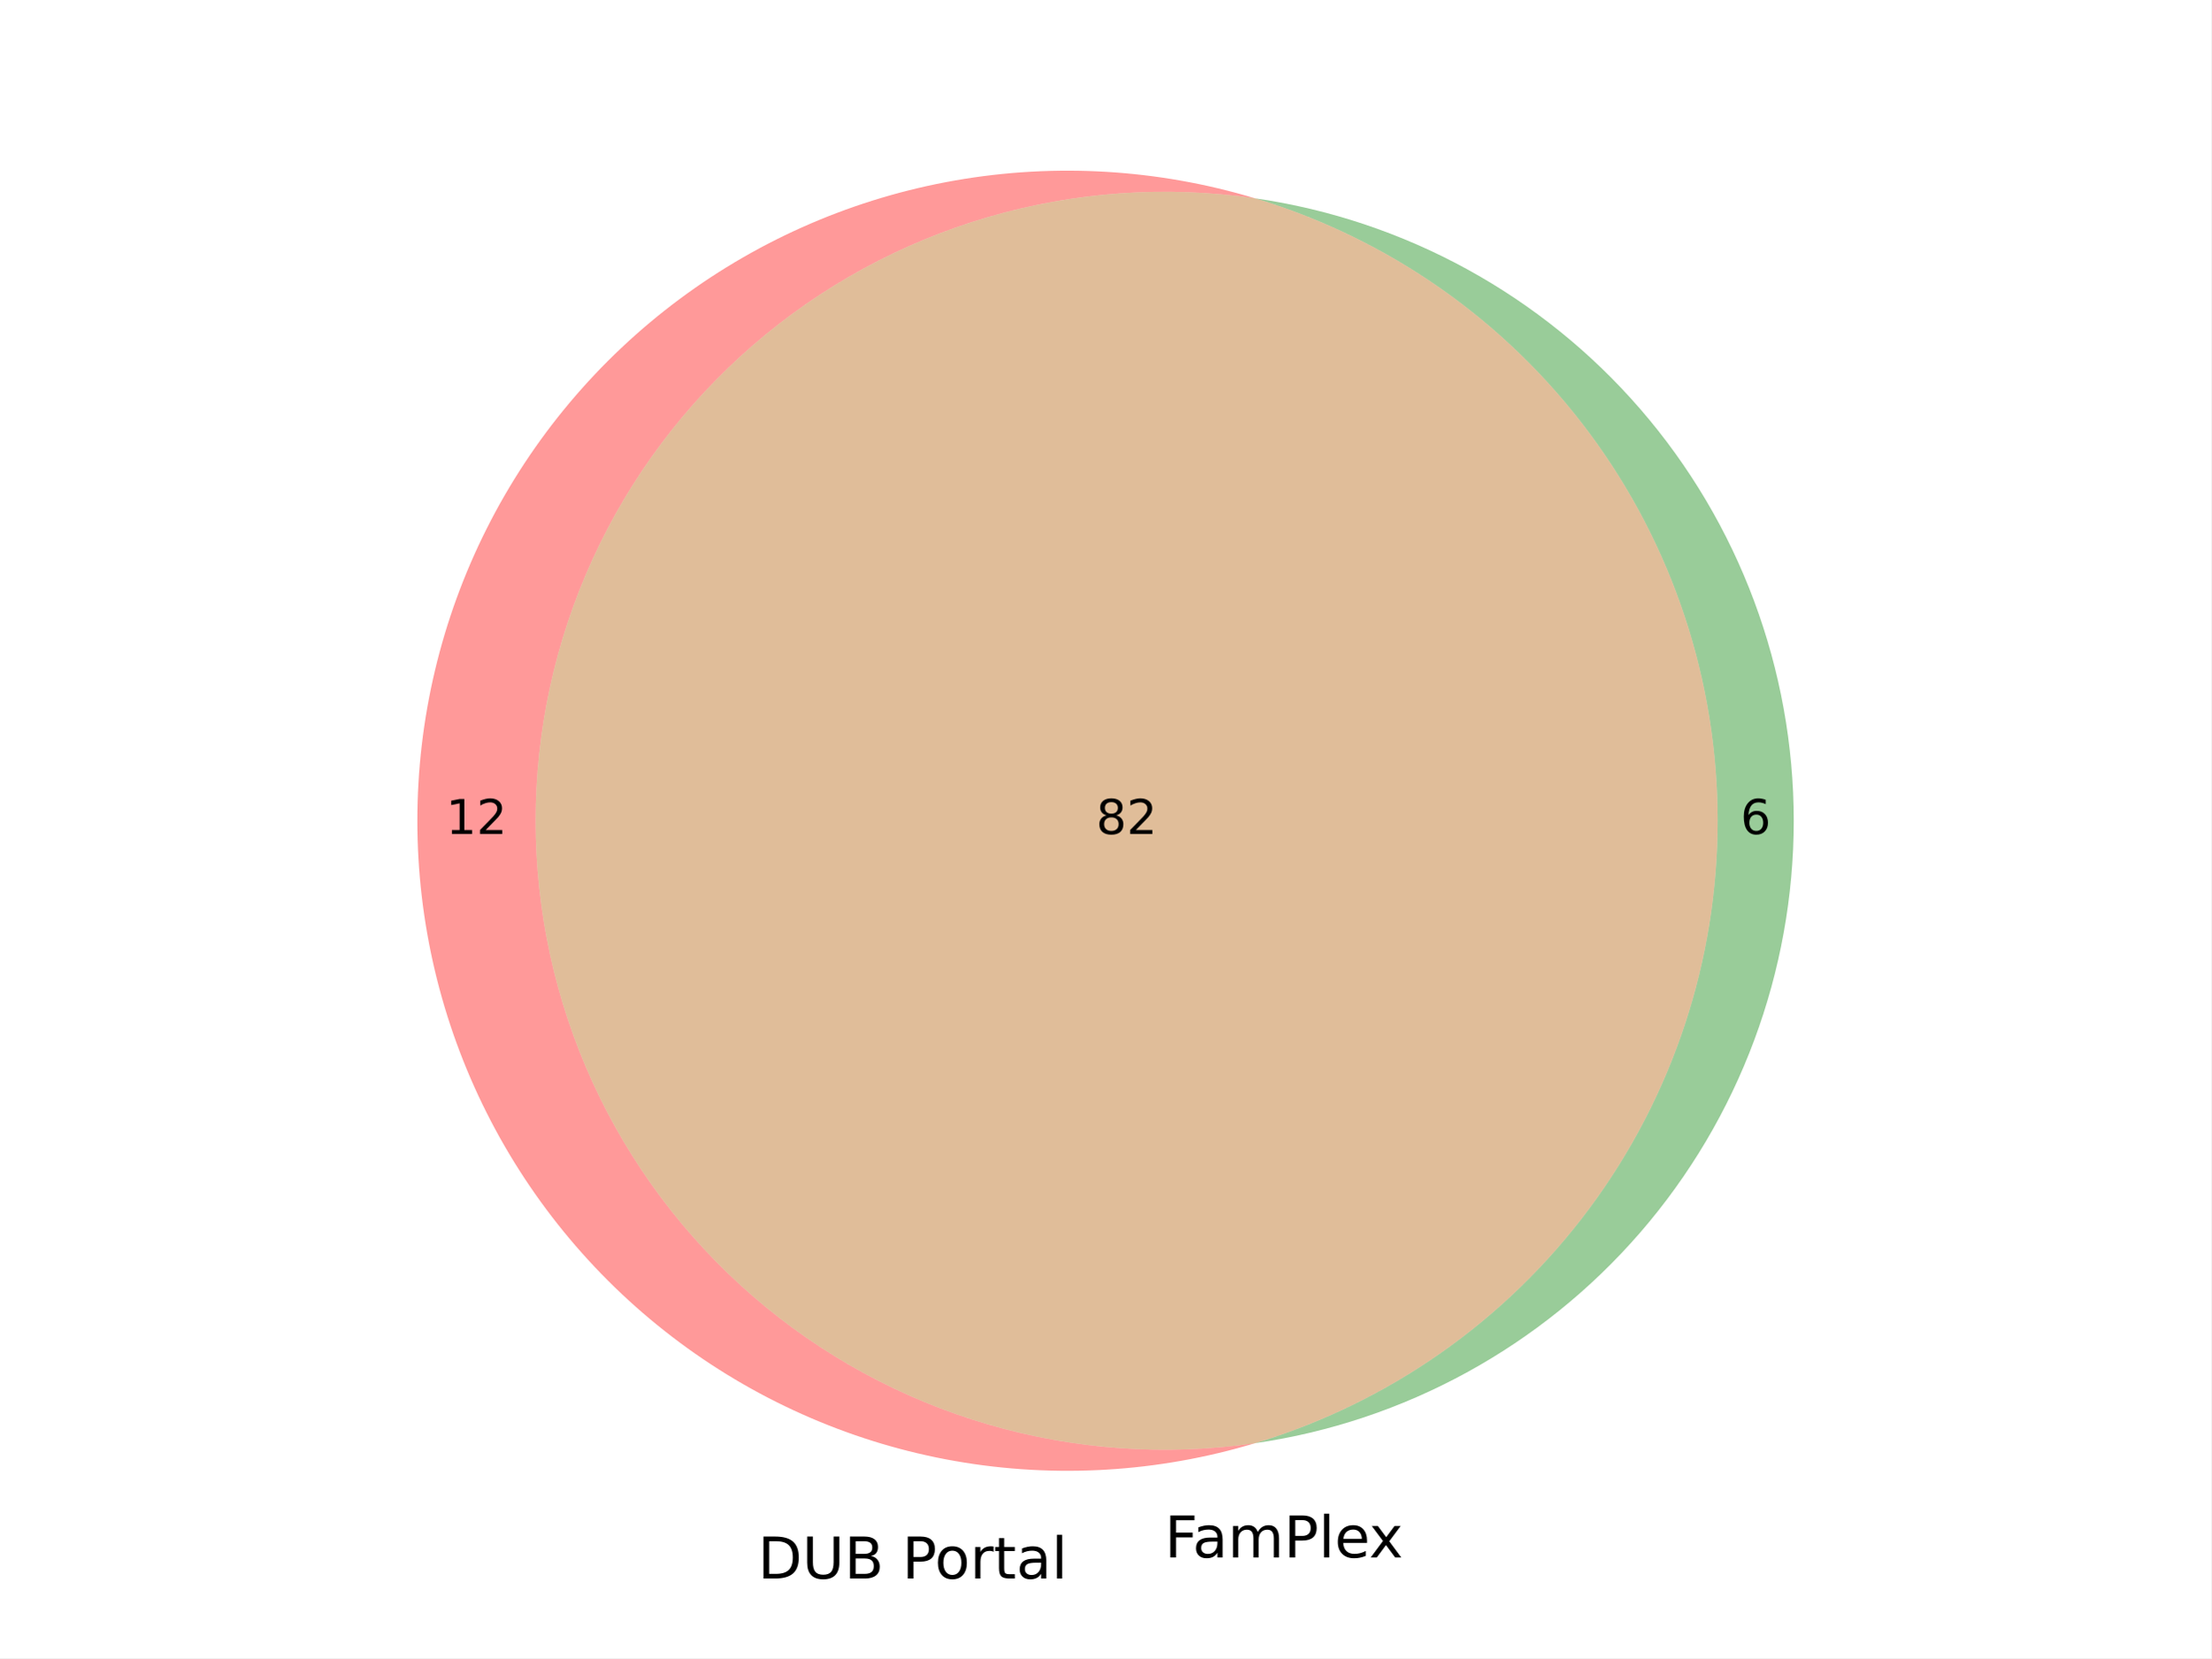
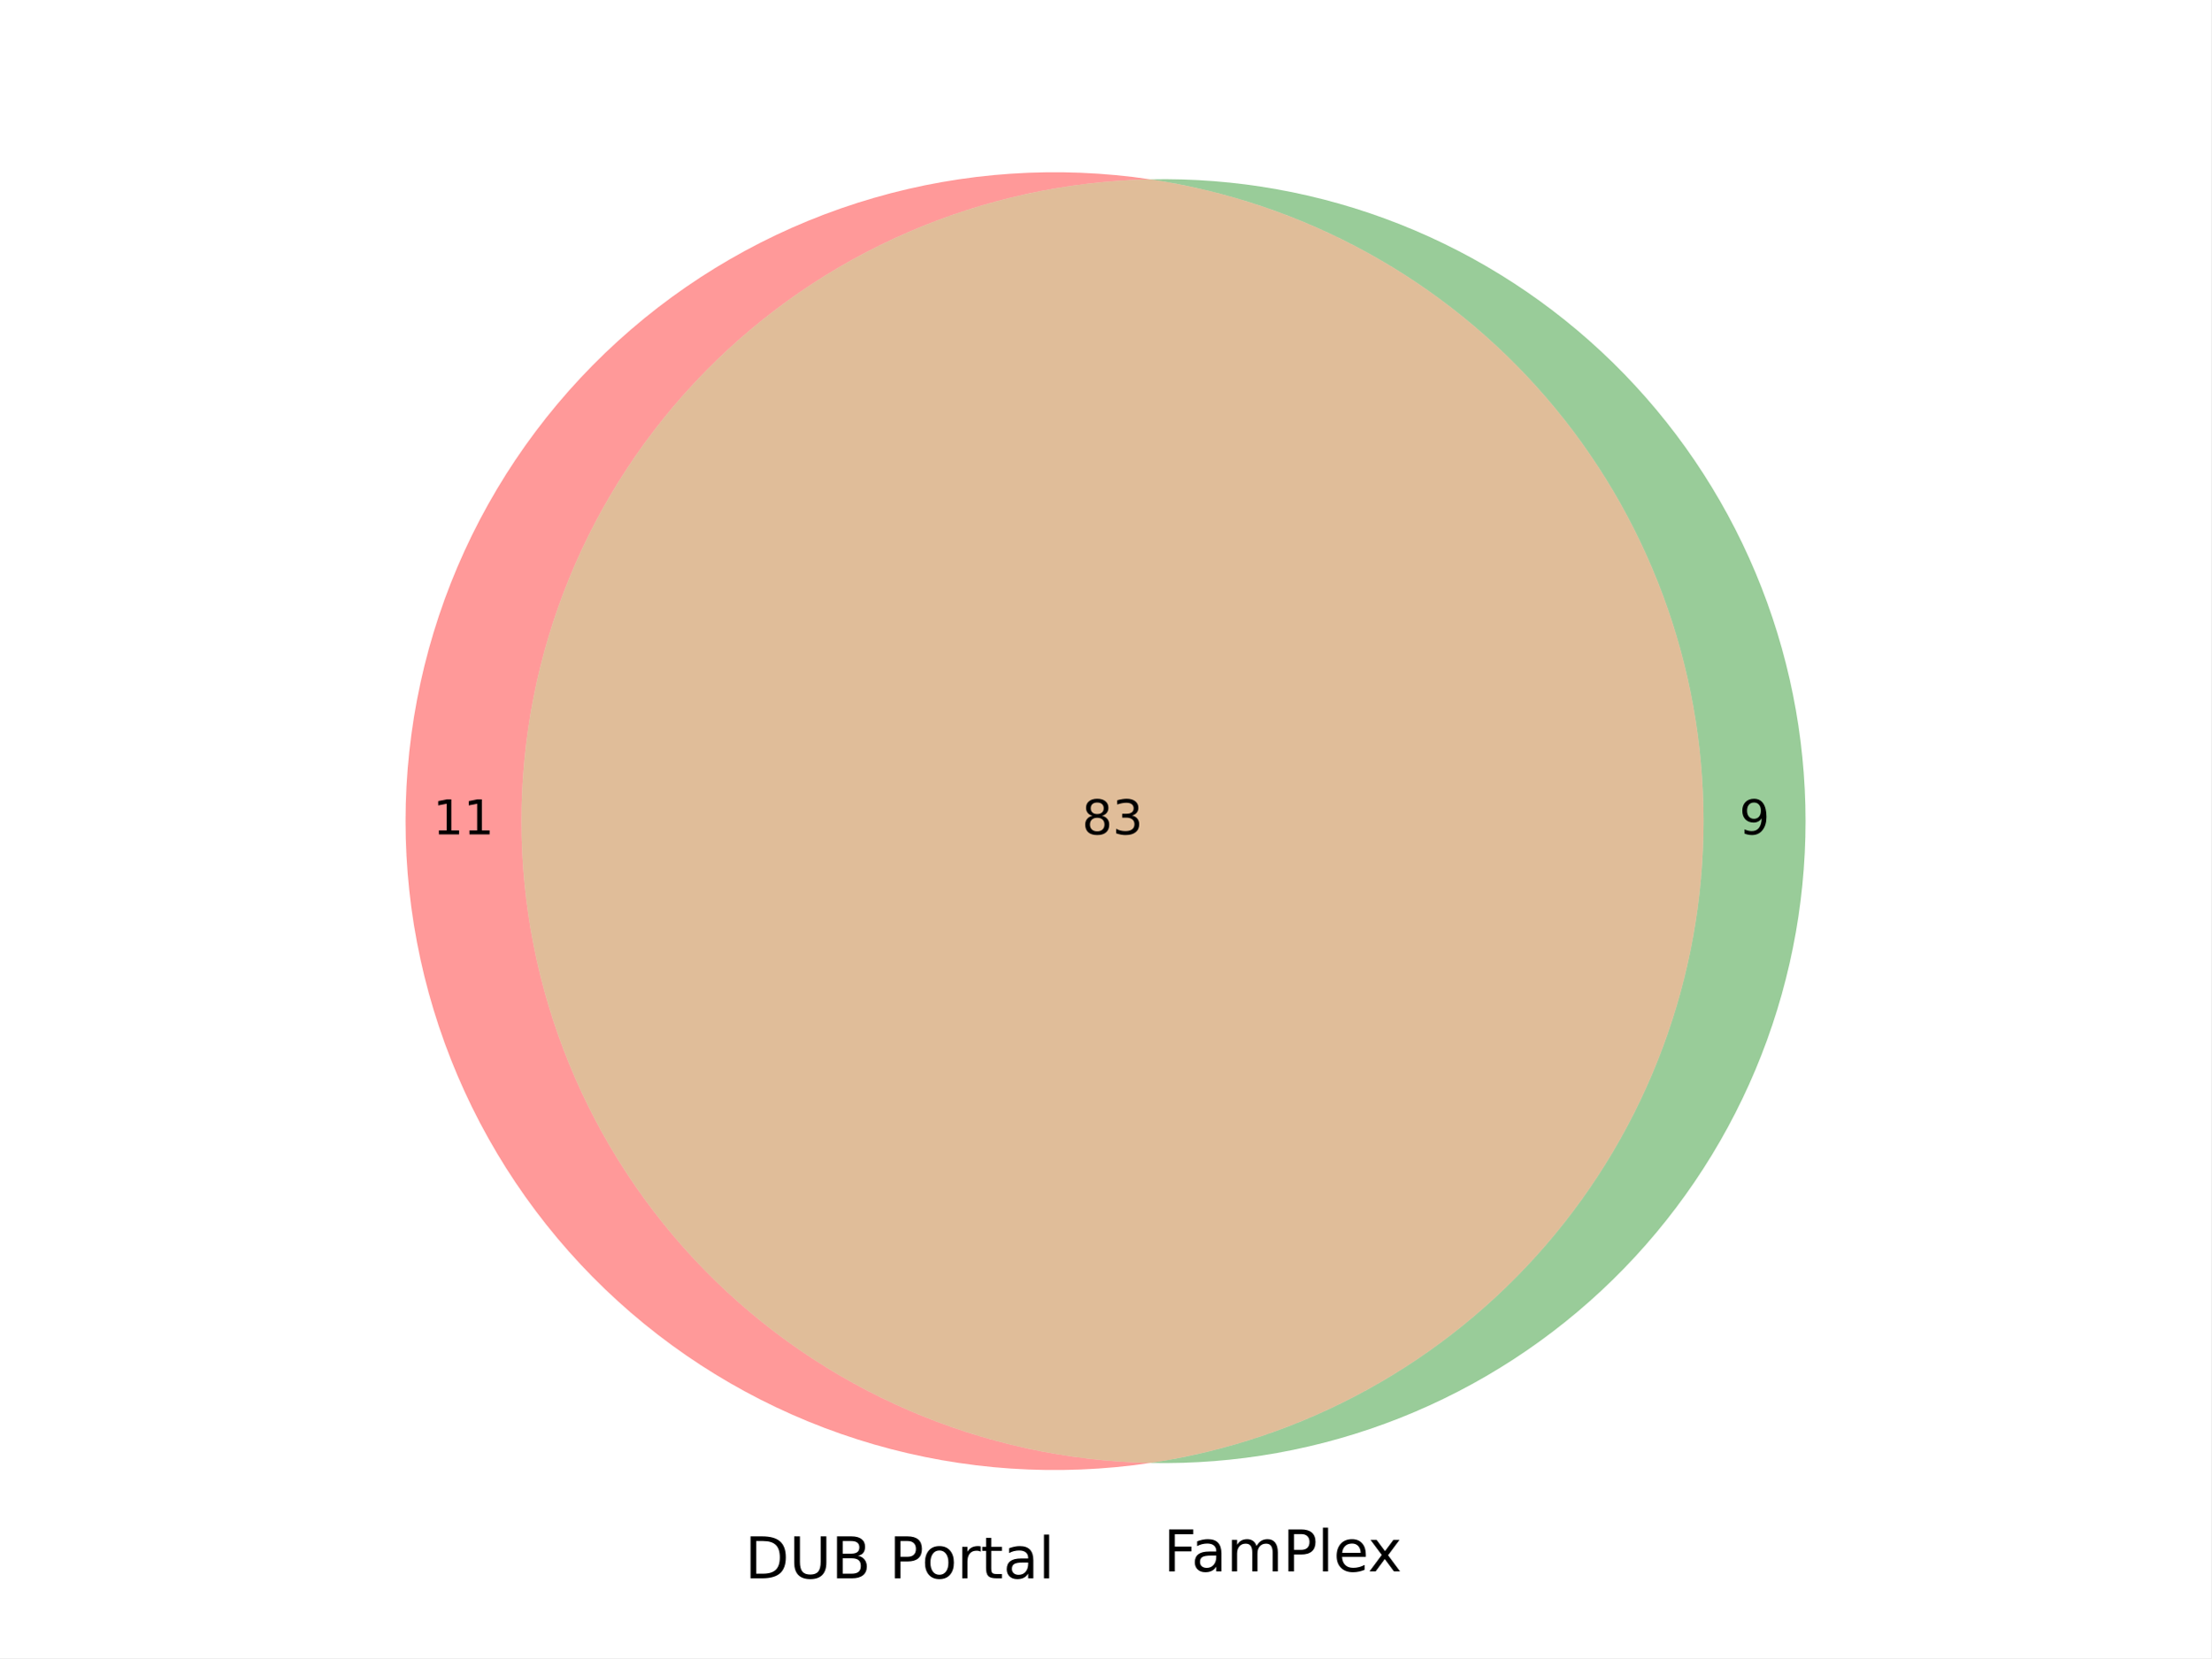
<svg xmlns="http://www.w3.org/2000/svg" xmlns:xlink="http://www.w3.org/1999/xlink" height="345.6pt" version="1.1" viewBox="0 0 460.8 345.6" width="460.8pt">
  <defs>
    <style type="text/css">*{stroke-linecap:butt;stroke-linejoin:round;}</style>
  </defs>
  <g id="figure_1">
    <g id="patch_1">
      <path d="M 0 345.6  L 460.8 345.6  L 460.8 0  L 0 0  z " style="fill:#ffffff;" />
    </g>
    <g id="axes_1">
      <g id="patch_2">
-         <path clip-path="url(#p111b769404)" d="M 261.529 300.816  C 242.918 303.513 223.943 302.175 205.895 296.892  C 187.847 291.609 171.145 282.505 156.927 270.198  C 142.708 257.891 131.302 242.668 123.485 225.565  C 115.668 208.461 111.622 189.874 111.622 171.069  C 111.622 152.264 115.668 133.677 123.485 116.574  C 131.302 99.47 142.708 84.247 156.927 71.94  C 171.145 59.634 187.847 50.529 205.895 45.246  C 223.943 39.963 242.918 38.625 261.529 41.322  C 241.293 35.231 219.909 33.957 199.093 37.603  C 178.277 41.249 158.6 49.715 141.639 62.322  C 124.679 74.929 110.9 91.33 101.409 110.212  C 91.917 129.093 86.973 149.936 86.973 171.069  C 86.973 192.202 91.917 213.045 101.409 231.926  C 110.9 250.808 124.679 267.21 141.639 279.817  C 158.6 292.423 178.277 300.889 199.093 304.535  C 219.909 308.181 241.293 306.908 261.529 300.816  " style="fill:#ff0000;opacity:0.4;" />
+         <path clip-path="url(#p51d1b68ed0)" d="M 239.695 304.93  C 204.709 304.203 171.367 289.779 146.881 264.779  C 122.394 239.779 108.667 206.144 108.667 171.15  C 108.667 136.156 122.394 102.521 146.881 77.521  C 171.367 52.521 204.709 38.097 239.695 37.37  C 220.462 34.506 200.835 35.823 182.157 41.23  C 163.478 46.638 146.184 56.011 131.456 68.708  C 116.728 81.405 104.91 97.13 96.81 114.808  C 88.709 132.486 84.516 151.705 84.516 171.15  C 84.516 190.595 88.709 209.814 96.81 227.492  C 104.91 245.17 116.728 260.895 131.456 273.592  C 146.184 286.289 163.478 295.662 182.157 301.07  C 200.835 306.477 220.462 307.794 239.695 304.93  " style="fill:#ff0000;opacity:0.4;" />
      </g>
      <g id="patch_3">
-         <path clip-path="url(#p111b769404)" d="M 261.529 41.322  C 289.406 49.714 313.851 66.872 331.218 90.237  C 348.586 113.603 357.969 141.956 357.969 171.069  C 357.969 200.183 348.586 228.535 331.218 251.901  C 313.851 275.267 289.406 292.424 261.529 300.816  C 292.707 296.297 321.236 280.688 341.854 256.867  C 362.471 233.046 373.827 202.574 373.827 171.069  C 373.827 139.565 362.471 109.092 341.854 85.271  C 321.236 61.45 292.707 45.841 261.529 41.322  " style="fill:#008000;opacity:0.4;" />
+         <path clip-path="url(#p51d1b68ed0)" d="M 239.695 37.37  C 271.753 42.145 301.05 58.287 322.213 82.835  C 343.376 107.383 355.026 138.739 355.026 171.15  C 355.026 203.561 343.376 234.917 322.213 259.465  C 301.05 284.013 271.753 300.155 239.695 304.93  C 257.497 305.3 275.195 302.113 291.749 295.556  C 308.303 288.999 323.384 279.204 336.104 266.745  C 348.825 254.286 358.932 239.412 365.831 222.998  C 372.73 206.583 376.284 188.956 376.284 171.15  C 376.284 153.344 372.73 135.717 365.831 119.302  C 358.932 102.888 348.825 88.014 336.104 75.555  C 323.384 63.096 308.303 53.301 291.749 46.744  C 275.195 40.187 257.497 37 239.695 37.37  " style="fill:#008000;opacity:0.4;" />
      </g>
      <g id="patch_4">
-         <path clip-path="url(#p111b769404)" d="M 261.529 300.816  C 289.406 292.424 313.851 275.267 331.218 251.901  C 348.586 228.535 357.969 200.183 357.969 171.069  C 357.969 141.956 348.586 113.603 331.218 90.237  C 313.851 66.872 289.406 49.714 261.529 41.322  C 242.918 38.625 223.943 39.963 205.895 45.246  C 187.847 50.529 171.145 59.634 156.927 71.94  C 142.708 84.247 131.302 99.47 123.485 116.574  C 115.668 133.677 111.622 152.264 111.622 171.069  C 111.622 189.874 115.668 208.461 123.485 225.565  C 131.302 242.668 142.708 257.891 156.927 270.198  C 171.145 282.505 187.847 291.609 205.895 296.892  C 223.943 302.175 242.918 303.513 261.529 300.816  " style="fill:#b25900;opacity:0.4;" />
+         <path clip-path="url(#p51d1b68ed0)" d="M 239.695 304.93  C 271.753 300.155 301.05 284.013 322.213 259.465  C 343.376 234.917 355.026 203.561 355.026 171.15  C 355.026 138.739 343.376 107.383 322.213 82.835  C 301.05 58.287 271.753 42.145 239.695 37.37  C 204.709 38.097 171.367 52.521 146.881 77.521  C 122.394 102.521 108.667 136.156 108.667 171.15  C 108.667 206.144 122.394 239.779 146.881 264.779  C 171.367 289.779 204.709 304.203 239.695 304.93  " style="fill:#b25900;opacity:0.4;" />
      </g>
      <g id="text_1">
-         <g transform="translate(92.93507 173.8286)scale(0.1 -0.1)">
+         <g transform="translate(90.2289 173.9094)scale(0.1 -0.1)">
          <defs>
            <path d="M 794 531  L 1825 531  L 1825 4091  L 703 3866  L 703 4441  L 1819 4666  L 2450 4666  L 2450 531  L 3481 531  L 3481 0  L 794 0  L 794 531  z " id="DejaVuSans-31" transform="scale(0.015625)" />
-             <path d="M 1228 531  L 3431 531  L 3431 0  L 469 0  L 469 531  Q 828 903 1448 1529  Q 2069 2156 2228 2338  Q 2531 2678 2651 2914  Q 2772 3150 2772 3378  Q 2772 3750 2511 3984  Q 2250 4219 1831 4219  Q 1534 4219 1204 4116  Q 875 4013 500 3803  L 500 4441  Q 881 4594 1212 4672  Q 1544 4750 1819 4750  Q 2544 4750 2975 4387  Q 3406 4025 3406 3419  Q 3406 3131 3298 2873  Q 3191 2616 2906 2266  Q 2828 2175 2409 1742  Q 1991 1309 1228 531  z " id="DejaVuSans-32" transform="scale(0.015625)" />
          </defs>
          <use xlink:href="#DejaVuSans-31" />
-           <use x="63.623" xlink:href="#DejaVuSans-32" />
+           <use x="63.623" xlink:href="#DejaVuSans-31" />
        </g>
      </g>
      <g id="text_2">
-         <g transform="translate(362.7169 173.8286)scale(0.1 -0.1)">
+         <g transform="translate(362.474 173.9094)scale(0.1 -0.1)">
          <defs>
-             <path d="M 2113 2584  Q 1688 2584 1439 2293  Q 1191 2003 1191 1497  Q 1191 994 1439 701  Q 1688 409 2113 409  Q 2538 409 2786 701  Q 3034 994 3034 1497  Q 3034 2003 2786 2293  Q 2538 2584 2113 2584  z M 3366 4563  L 3366 3988  Q 3128 4100 2886 4159  Q 2644 4219 2406 4219  Q 1781 4219 1451 3797  Q 1122 3375 1075 2522  Q 1259 2794 1537 2939  Q 1816 3084 2150 3084  Q 2853 3084 3261 2657  Q 3669 2231 3669 1497  Q 3669 778 3244 343  Q 2819 -91 2113 -91  Q 1303 -91 875 529  Q 447 1150 447 2328  Q 447 3434 972 4092  Q 1497 4750 2381 4750  Q 2619 4750 2861 4703  Q 3103 4656 3366 4563  z " id="DejaVuSans-36" transform="scale(0.015625)" />
+             <path d="M 703 97  L 703 672  Q 941 559 1184 500  Q 1428 441 1663 441  Q 2288 441 2617 861  Q 2947 1281 2994 2138  Q 2813 1869 2534 1725  Q 2256 1581 1919 1581  Q 1219 1581 811 2004  Q 403 2428 403 3163  Q 403 3881 828 4315  Q 1253 4750 1959 4750  Q 2769 4750 3195 4129  Q 3622 3509 3622 2328  Q 3622 1225 3098 567  Q 2575 -91 1691 -91  Q 1453 -91 1209 -44  Q 966 3 703 97  z M 1959 2075  Q 2384 2075 2632 2365  Q 2881 2656 2881 3163  Q 2881 3666 2632 3958  Q 2384 4250 1959 4250  Q 1534 4250 1286 3958  Q 1038 3666 1038 3163  Q 1038 2656 1286 2365  Q 1534 2075 1959 2075  z " id="DejaVuSans-39" transform="scale(0.015625)" />
          </defs>
-           <use xlink:href="#DejaVuSans-36" />
+           <use xlink:href="#DejaVuSans-39" />
        </g>
      </g>
      <g id="text_3">
-         <g transform="translate(228.4332 173.8286)scale(0.1 -0.1)">
+         <g transform="translate(225.4841 173.9094)scale(0.1 -0.1)">
          <defs>
            <path d="M 2034 2216  Q 1584 2216 1326 1975  Q 1069 1734 1069 1313  Q 1069 891 1326 650  Q 1584 409 2034 409  Q 2484 409 2743 651  Q 3003 894 3003 1313  Q 3003 1734 2745 1975  Q 2488 2216 2034 2216  z M 1403 2484  Q 997 2584 770 2862  Q 544 3141 544 3541  Q 544 4100 942 4425  Q 1341 4750 2034 4750  Q 2731 4750 3128 4425  Q 3525 4100 3525 3541  Q 3525 3141 3298 2862  Q 3072 2584 2669 2484  Q 3125 2378 3379 2068  Q 3634 1759 3634 1313  Q 3634 634 3220 271  Q 2806 -91 2034 -91  Q 1263 -91 848 271  Q 434 634 434 1313  Q 434 1759 690 2068  Q 947 2378 1403 2484  z M 1172 3481  Q 1172 3119 1398 2916  Q 1625 2713 2034 2713  Q 2441 2713 2670 2916  Q 2900 3119 2900 3481  Q 2900 3844 2670 4047  Q 2441 4250 2034 4250  Q 1625 4250 1398 4047  Q 1172 3844 1172 3481  z " id="DejaVuSans-38" transform="scale(0.015625)" />
+             <path d="M 2597 2516  Q 3050 2419 3304 2112  Q 3559 1806 3559 1356  Q 3559 666 3084 287  Q 2609 -91 1734 -91  Q 1441 -91 1130 -33  Q 819 25 488 141  L 488 750  Q 750 597 1062 519  Q 1375 441 1716 441  Q 2309 441 2620 675  Q 2931 909 2931 1356  Q 2931 1769 2642 2001  Q 2353 2234 1838 2234  L 1294 2234  L 1294 2753  L 1863 2753  Q 2328 2753 2575 2939  Q 2822 3125 2822 3475  Q 2822 3834 2567 4026  Q 2313 4219 1838 4219  Q 1578 4219 1281 4162  Q 984 4106 628 3988  L 628 4550  Q 988 4650 1302 4700  Q 1616 4750 1894 4750  Q 2613 4750 3031 4423  Q 3450 4097 3450 3541  Q 3450 3153 3228 2886  Q 3006 2619 2597 2516  z " id="DejaVuSans-33" transform="scale(0.015625)" />
          </defs>
          <use xlink:href="#DejaVuSans-38" />
-           <use x="63.623" xlink:href="#DejaVuSans-32" />
+           <use x="63.623" xlink:href="#DejaVuSans-33" />
        </g>
      </g>
      <g id="text_4">
-         <g transform="translate(157.9336 329.0155)scale(0.12 -0.12)">
+         <g transform="translate(155.2337 328.9765)scale(0.12 -0.12)">
          <defs>
            <path d="M 1259 4147  L 1259 519  L 2022 519  Q 2988 519 3436 956  Q 3884 1394 3884 2338  Q 3884 3275 3436 3711  Q 2988 4147 2022 4147  L 1259 4147  z M 628 4666  L 1925 4666  Q 3281 4666 3915 4102  Q 4550 3538 4550 2338  Q 4550 1131 3912 565  Q 3275 0 1925 0  L 628 0  L 628 4666  z " id="DejaVuSans-44" transform="scale(0.015625)" />
            <path d="M 556 4666  L 1191 4666  L 1191 1831  Q 1191 1081 1462 751  Q 1734 422 2344 422  Q 2950 422 3222 751  Q 3494 1081 3494 1831  L 3494 4666  L 4128 4666  L 4128 1753  Q 4128 841 3676 375  Q 3225 -91 2344 -91  Q 1459 -91 1007 375  Q 556 841 556 1753  L 556 4666  z " id="DejaVuSans-55" transform="scale(0.015625)" />
            <path d="M 1259 2228  L 1259 519  L 2272 519  Q 2781 519 3026 730  Q 3272 941 3272 1375  Q 3272 1813 3026 2020  Q 2781 2228 2272 2228  L 1259 2228  z M 1259 4147  L 1259 2741  L 2194 2741  Q 2656 2741 2882 2914  Q 3109 3088 3109 3444  Q 3109 3797 2882 3972  Q 2656 4147 2194 4147  L 1259 4147  z M 628 4666  L 2241 4666  Q 2963 4666 3353 4366  Q 3744 4066 3744 3513  Q 3744 3084 3544 2831  Q 3344 2578 2956 2516  Q 3422 2416 3680 2098  Q 3938 1781 3938 1306  Q 3938 681 3513 340  Q 3088 0 2303 0  L 628 0  L 628 4666  z " id="DejaVuSans-42" transform="scale(0.015625)" />
            <path id="DejaVuSans-20" transform="scale(0.015625)" />
            <path d="M 1259 4147  L 1259 2394  L 2053 2394  Q 2494 2394 2734 2622  Q 2975 2850 2975 3272  Q 2975 3691 2734 3919  Q 2494 4147 2053 4147  L 1259 4147  z M 628 4666  L 2053 4666  Q 2838 4666 3239 4311  Q 3641 3956 3641 3272  Q 3641 2581 3239 2228  Q 2838 1875 2053 1875  L 1259 1875  L 1259 0  L 628 0  L 628 4666  z " id="DejaVuSans-50" transform="scale(0.015625)" />
            <path d="M 1959 3097  Q 1497 3097 1228 2736  Q 959 2375 959 1747  Q 959 1119 1226 758  Q 1494 397 1959 397  Q 2419 397 2687 759  Q 2956 1122 2956 1747  Q 2956 2369 2687 2733  Q 2419 3097 1959 3097  z M 1959 3584  Q 2709 3584 3137 3096  Q 3566 2609 3566 1747  Q 3566 888 3137 398  Q 2709 -91 1959 -91  Q 1206 -91 779 398  Q 353 888 353 1747  Q 353 2609 779 3096  Q 1206 3584 1959 3584  z " id="DejaVuSans-6f" transform="scale(0.015625)" />
            <path d="M 2631 2963  Q 2534 3019 2420 3045  Q 2306 3072 2169 3072  Q 1681 3072 1420 2755  Q 1159 2438 1159 1844  L 1159 0  L 581 0  L 581 3500  L 1159 3500  L 1159 2956  Q 1341 3275 1631 3429  Q 1922 3584 2338 3584  Q 2397 3584 2469 3576  Q 2541 3569 2628 3553  L 2631 2963  z " id="DejaVuSans-72" transform="scale(0.015625)" />
            <path d="M 1172 4494  L 1172 3500  L 2356 3500  L 2356 3053  L 1172 3053  L 1172 1153  Q 1172 725 1289 603  Q 1406 481 1766 481  L 2356 481  L 2356 0  L 1766 0  Q 1100 0 847 248  Q 594 497 594 1153  L 594 3053  L 172 3053  L 172 3500  L 594 3500  L 594 4494  L 1172 4494  z " id="DejaVuSans-74" transform="scale(0.015625)" />
            <path d="M 2194 1759  Q 1497 1759 1228 1600  Q 959 1441 959 1056  Q 959 750 1161 570  Q 1363 391 1709 391  Q 2188 391 2477 730  Q 2766 1069 2766 1631  L 2766 1759  L 2194 1759  z M 3341 1997  L 3341 0  L 2766 0  L 2766 531  Q 2569 213 2275 61  Q 1981 -91 1556 -91  Q 1019 -91 701 211  Q 384 513 384 1019  Q 384 1609 779 1909  Q 1175 2209 1959 2209  L 2766 2209  L 2766 2266  Q 2766 2663 2505 2880  Q 2244 3097 1772 3097  Q 1472 3097 1187 3025  Q 903 2953 641 2809  L 641 3341  Q 956 3463 1253 3523  Q 1550 3584 1831 3584  Q 2591 3584 2966 3190  Q 3341 2797 3341 1997  z " id="DejaVuSans-61" transform="scale(0.015625)" />
            <path d="M 603 4863  L 1178 4863  L 1178 0  L 603 0  L 603 4863  z " id="DejaVuSans-6c" transform="scale(0.015625)" />
          </defs>
          <use xlink:href="#DejaVuSans-44" />
          <use x="77.002" xlink:href="#DejaVuSans-55" />
          <use x="150.195" xlink:href="#DejaVuSans-42" />
          <use x="218.799" xlink:href="#DejaVuSans-20" />
          <use x="250.586" xlink:href="#DejaVuSans-50" />
          <use x="307.264" xlink:href="#DejaVuSans-6f" />
          <use x="368.445" xlink:href="#DejaVuSans-72" />
          <use x="409.559" xlink:href="#DejaVuSans-74" />
          <use x="448.768" xlink:href="#DejaVuSans-61" />
          <use x="510.047" xlink:href="#DejaVuSans-6c" />
        </g>
      </g>
      <g id="text_5">
-         <g transform="translate(242.7246 324.6198)scale(0.12 -0.12)">
+         <g transform="translate(242.4754 327.5299)scale(0.12 -0.12)">
          <defs>
            <path d="M 628 4666  L 3309 4666  L 3309 4134  L 1259 4134  L 1259 2759  L 3109 2759  L 3109 2228  L 1259 2228  L 1259 0  L 628 0  L 628 4666  z " id="DejaVuSans-46" transform="scale(0.015625)" />
            <path d="M 3328 2828  Q 3544 3216 3844 3400  Q 4144 3584 4550 3584  Q 5097 3584 5394 3201  Q 5691 2819 5691 2113  L 5691 0  L 5113 0  L 5113 2094  Q 5113 2597 4934 2840  Q 4756 3084 4391 3084  Q 3944 3084 3684 2787  Q 3425 2491 3425 1978  L 3425 0  L 2847 0  L 2847 2094  Q 2847 2600 2669 2842  Q 2491 3084 2119 3084  Q 1678 3084 1418 2786  Q 1159 2488 1159 1978  L 1159 0  L 581 0  L 581 3500  L 1159 3500  L 1159 2956  Q 1356 3278 1631 3431  Q 1906 3584 2284 3584  Q 2666 3584 2933 3390  Q 3200 3197 3328 2828  z " id="DejaVuSans-6d" transform="scale(0.015625)" />
            <path d="M 3597 1894  L 3597 1613  L 953 1613  Q 991 1019 1311 708  Q 1631 397 2203 397  Q 2534 397 2845 478  Q 3156 559 3463 722  L 3463 178  Q 3153 47 2828 -22  Q 2503 -91 2169 -91  Q 1331 -91 842 396  Q 353 884 353 1716  Q 353 2575 817 3079  Q 1281 3584 2069 3584  Q 2775 3584 3186 3129  Q 3597 2675 3597 1894  z M 3022 2063  Q 3016 2534 2758 2815  Q 2500 3097 2075 3097  Q 1594 3097 1305 2825  Q 1016 2553 972 2059  L 3022 2063  z " id="DejaVuSans-65" transform="scale(0.015625)" />
            <path d="M 3513 3500  L 2247 1797  L 3578 0  L 2900 0  L 1881 1375  L 863 0  L 184 0  L 1544 1831  L 300 3500  L 978 3500  L 1906 2253  L 2834 3500  L 3513 3500  z " id="DejaVuSans-78" transform="scale(0.015625)" />
          </defs>
          <use xlink:href="#DejaVuSans-46" />
          <use x="48.395" xlink:href="#DejaVuSans-61" />
          <use x="109.674" xlink:href="#DejaVuSans-6d" />
          <use x="207.086" xlink:href="#DejaVuSans-50" />
          <use x="267.389" xlink:href="#DejaVuSans-6c" />
          <use x="295.172" xlink:href="#DejaVuSans-65" />
          <use x="354.945" xlink:href="#DejaVuSans-78" />
        </g>
      </g>
    </g>
  </g>
  <defs>
-     <clipPath id="p111b769404">
-       <rect height="320.538" width="336.396" x="62.202" y="10.8" />
+     <clipPath id="p51d1b68ed0">
+       <rect height="320.7" width="341.958" x="59.421" y="10.8" />
    </clipPath>
  </defs>
</svg>
